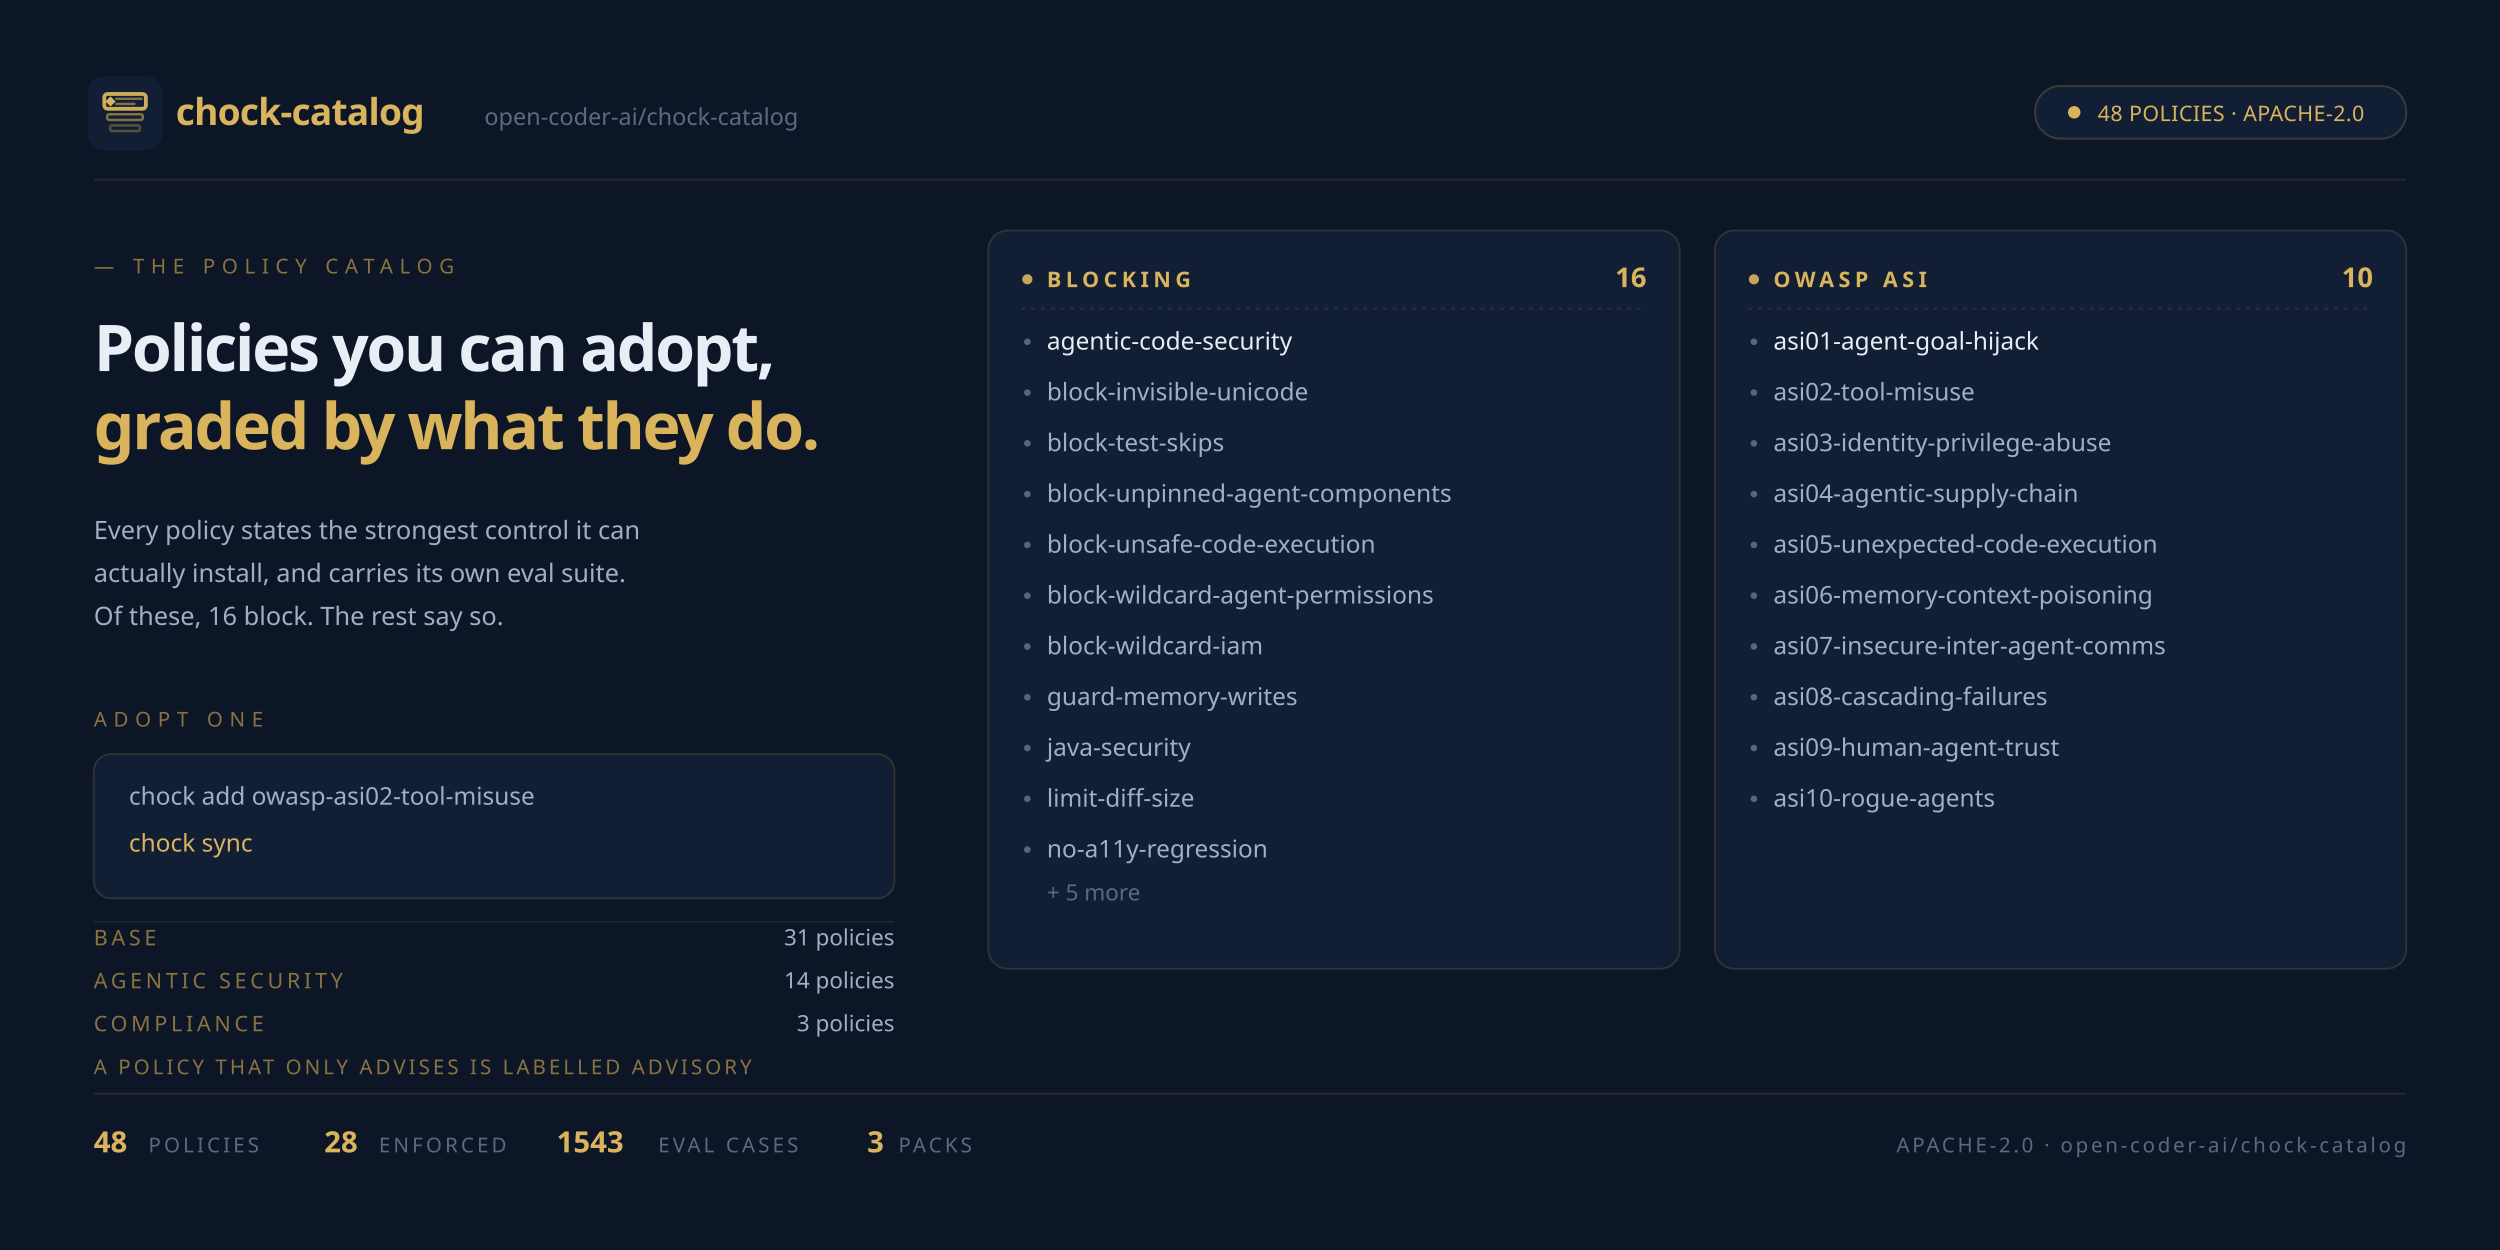
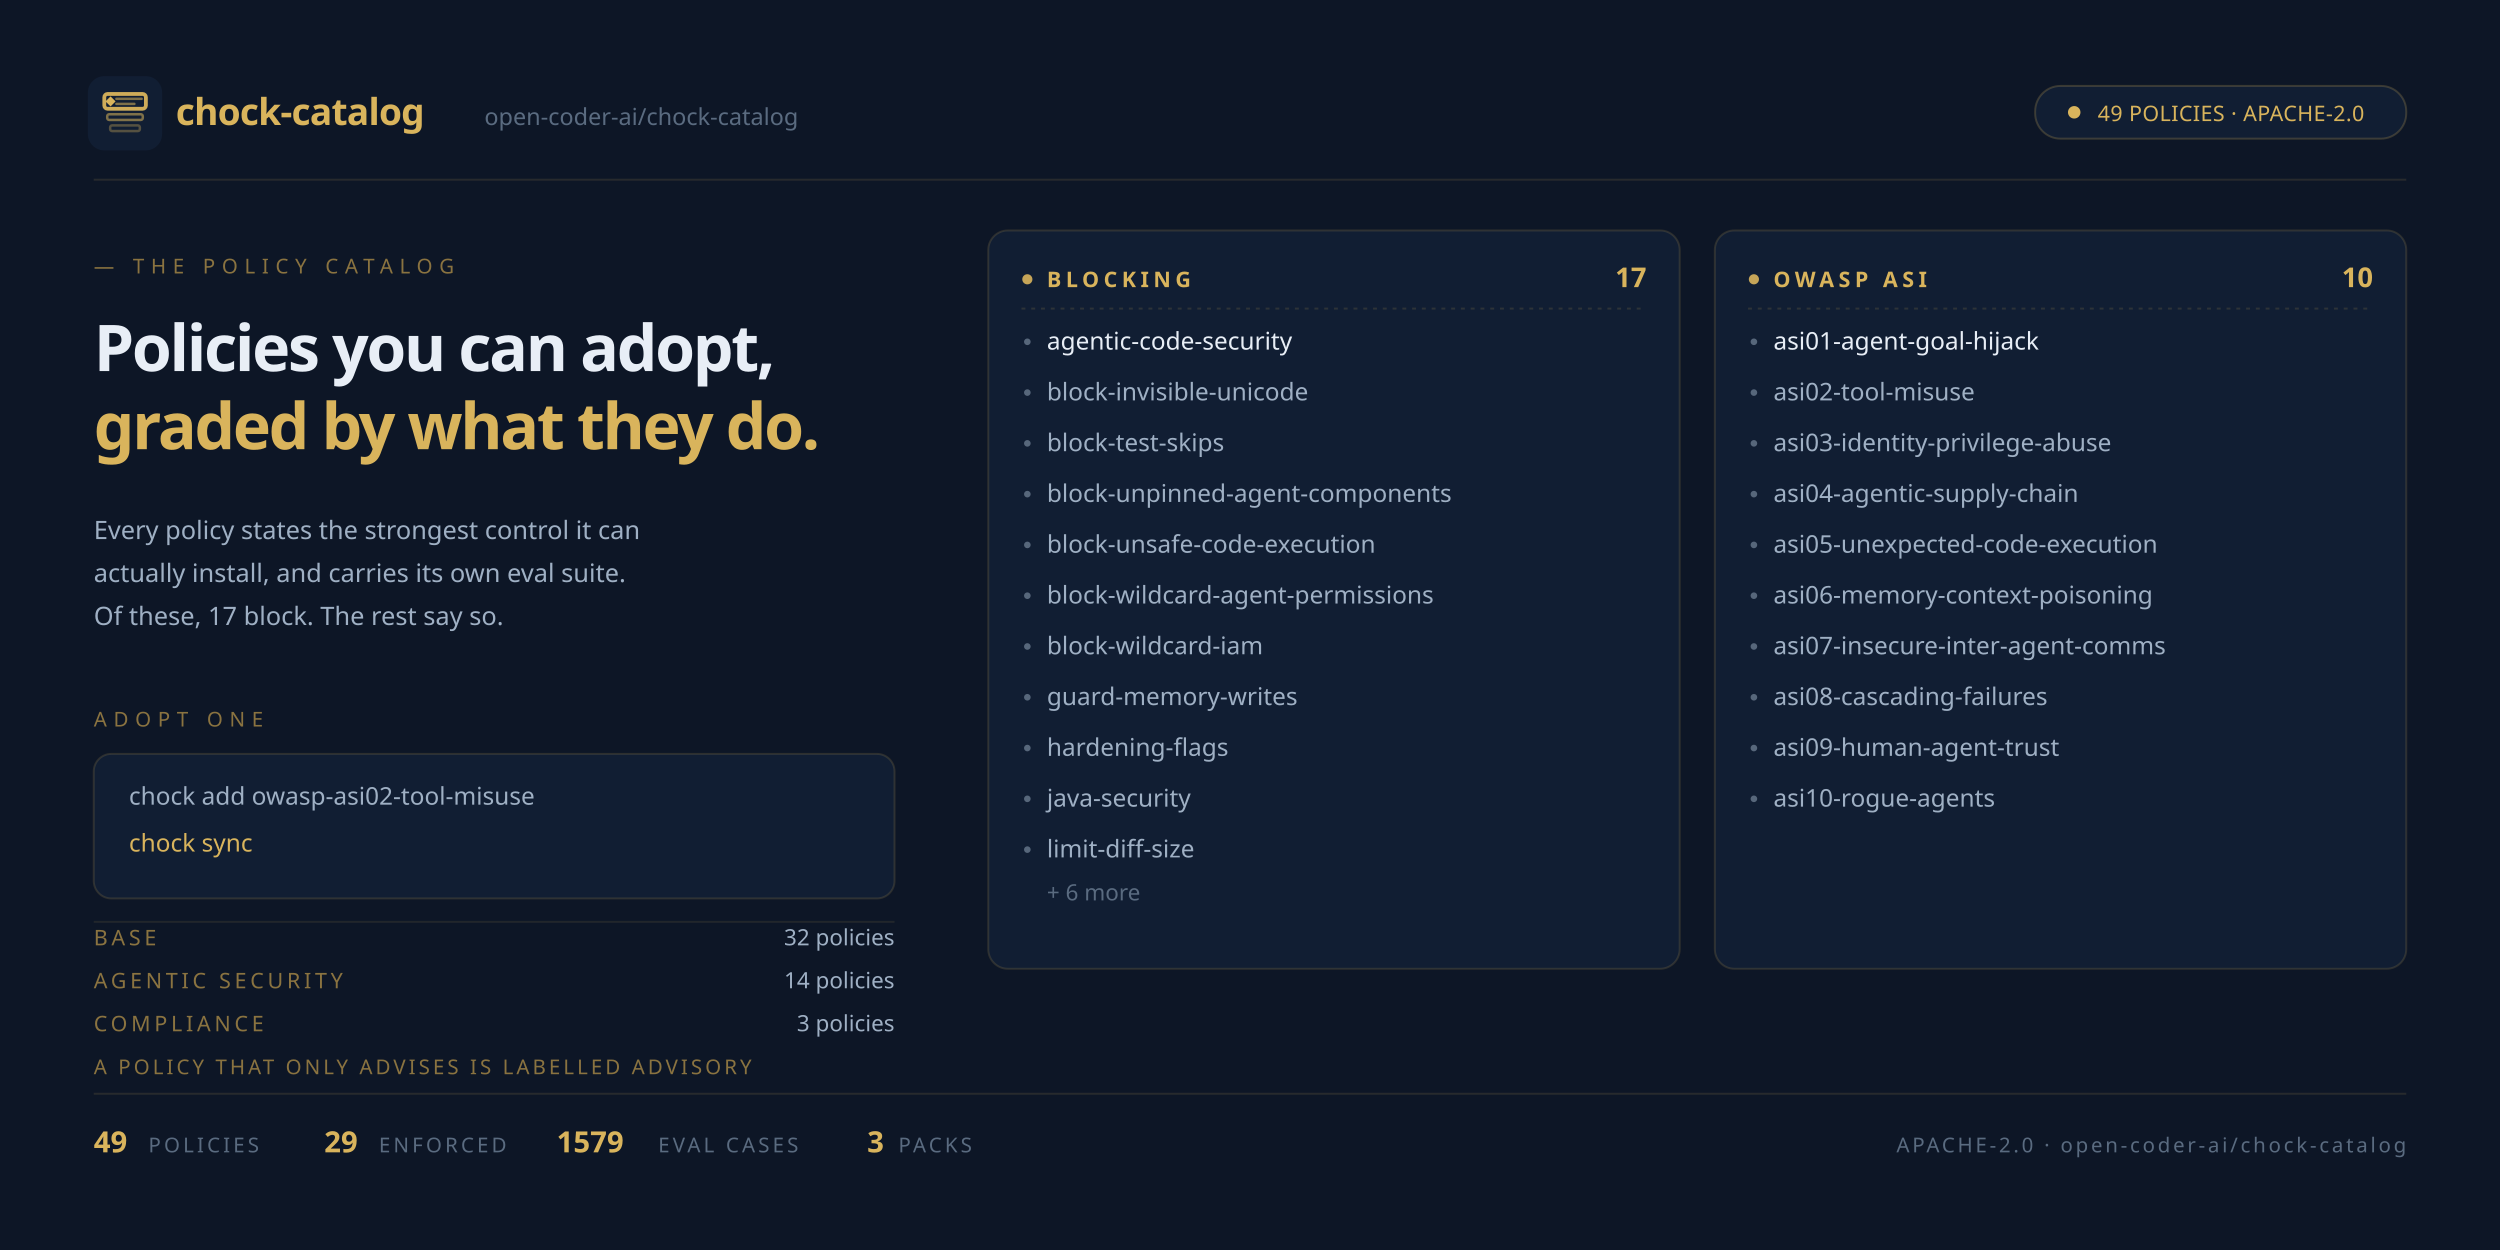
- <svg xmlns="http://www.w3.org/2000/svg" width="1280" height="640" viewBox="0 0 1280 640" role="img" aria-label="chock-catalog — the policy catalog for chock: policies you can adopt, graded by what they actually enforce. 48 policies across 3 packs (agentic-security 14, base 31, compliance 3); 28 enforced (19 at commit, 9 at pre-tool-use) and 20 advisory; 1543 eval cases. The 16 blocking policies: agentic-code-security, block-invisible-unicode, block-test-skips, block-unpinned-agent-components, block-unsafe-code-execution, block-wildcard-agent-permissions, block-wildcard-iam, guard-memory-writes, java-security, limit-diff-size, no-a11y-regression, pin-github-actions, protect-main-branch, protect-test-integrity, scan-secrets, verify-dependency-exists. Full OWASP Agentic Security Initiative top ten coverage, ASI01 through ASI10. Apache-2.0.">
+ <svg xmlns="http://www.w3.org/2000/svg" width="1280" height="640" viewBox="0 0 1280 640" role="img" aria-label="chock-catalog — the policy catalog for chock: policies you can adopt, graded by what they actually enforce. 49 policies across 3 packs (agentic-security 14, base 32, compliance 3); 29 enforced (20 at commit, 9 at pre-tool-use) and 20 advisory; 1579 eval cases. The 17 blocking policies: agentic-code-security, block-invisible-unicode, block-test-skips, block-unpinned-agent-components, block-unsafe-code-execution, block-wildcard-agent-permissions, block-wildcard-iam, guard-memory-writes, hardening-flags, java-security, limit-diff-size, no-a11y-regression, pin-github-actions, protect-main-branch, protect-test-integrity, scan-secrets, verify-dependency-exists. Full OWASP Agentic Security Initiative top ten coverage, ASI01 through ASI10. Apache-2.0.">
  <rect width="1280" height="640" fill="#0D1626" />
  <rect x="45.0" y="39.0" width="38" height="38" rx="8.4" fill="#111E33" />
  <rect x="56.4" y="64.2" width="15.2" height="2.9" rx="1.0" fill="none" stroke="#D9B45C" stroke-width="1.29" stroke-opacity="0.34" />
  <rect x="54.9" y="58.5" width="18.2" height="2.9" rx="1.0" fill="none" stroke="#D9B45C" stroke-width="1.29" stroke-opacity="0.55" />
  <rect x="53.4" y="48.1" width="21.3" height="7.6" rx="1.7" fill="none" stroke="#D9B45C" stroke-width="1.94" stroke-opacity="0.95" />
  <rect x="54.77" y="50.10" width="3.65" height="3.65" transform="rotate(45 56.59 51.92)" fill="#D9B45C" />
  <line x1="59.6" y1="50.6" x2="72.5" y2="50.6" stroke="#D9B45C" stroke-width="1.29" stroke-opacity="0.55" stroke-linecap="round" />
  <line x1="59.6" y1="53.2" x2="68.8" y2="53.2" stroke="#D9B45C" stroke-width="1.29" stroke-opacity="0.55" stroke-linecap="round" />
  <text x="90" y="64" font-family="Geist Mono" font-size="19" font-weight="700" letter-spacing="-0.4" fill="#D9B45C">chock-catalog</text>
  <text x="248" y="64" font-family="Geist Mono" font-size="12" fill="#5A6B80">open-coder-ai/chock-catalog</text>
  <rect x="1042" y="44" width="190" height="27" rx="13" fill="#111E33" stroke="#D9B45C" stroke-opacity="0.22" />
  <circle cx="1062" cy="57.5" r="3.2" fill="#D9B45C" />
-   <text x="1074" y="62" font-family="Geist Mono" font-size="11" letter-spacing="0.2" fill="#D9B45C">48 POLICIES · APACHE-2.0</text>
+   <text x="1074" y="62" font-family="Geist Mono" font-size="11" letter-spacing="0.2" fill="#D9B45C">49 POLICIES · APACHE-2.0</text>
  <line x1="48" y1="92" x2="1232" y2="92" stroke="#D9B45C" stroke-opacity="0.13" stroke-width="1" />
  <text x="48" y="140" font-family="Geist Mono" font-size="10.5" letter-spacing="3.4" fill="#8A7340">— THE POLICY CATALOG</text>
  <text x="48" y="190" font-family="Geist Mono" font-size="33" font-weight="700" letter-spacing="-1.2" fill="#E8EEF6">Policies you can adopt,</text>
  <text x="48" y="230" font-family="Geist Mono" font-size="33" font-weight="700" letter-spacing="-1.2" fill="#D9B45C">graded by what they do.</text>
  <text x="48" y="276" font-family="Geist Mono" font-size="13" fill="#9FB0C4">Every policy states the strongest control it can</text>
  <text x="48" y="298" font-family="Geist Mono" font-size="13" fill="#9FB0C4">actually install, and carries its own eval suite.</text>
-   <text x="48" y="320" font-family="Geist Mono" font-size="13" fill="#9FB0C4">Of these, 16 block. The rest say so.</text>
+   <text x="48" y="320" font-family="Geist Mono" font-size="13" fill="#9FB0C4">Of these, 17 block. The rest say so.</text>
  <text x="48" y="372" font-family="Geist Mono" font-size="10.5" letter-spacing="3.4" fill="#8A7340">ADOPT ONE</text>
  <rect x="48" y="386" width="410" height="74" rx="9" fill="#111E33" stroke="#D9B45C" stroke-opacity="0.16" />
  <text x="66" y="412" font-family="Geist Mono" font-size="12.5" fill="#9FB0C4">chock add owasp-asi02-tool-misuse</text>
  <text x="66" y="436" font-family="Geist Mono" font-size="12.5" fill="#D9B45C">chock sync</text>
  <line x1="48" y1="472" x2="458" y2="472" stroke="#D9B45C" stroke-opacity="0.10" stroke-width="1" />
  <text x="48" y="484" font-family="Geist Mono" font-size="11" letter-spacing="1.9" fill="#8A7340">BASE</text>
-   <text x="458" y="484" font-family="Geist Mono" font-size="11.5" text-anchor="end" fill="#9FB0C4">31 policies</text>
+   <text x="458" y="484" font-family="Geist Mono" font-size="11.5" text-anchor="end" fill="#9FB0C4">32 policies</text>
  <text x="48" y="506" font-family="Geist Mono" font-size="11" letter-spacing="1.9" fill="#8A7340">AGENTIC SECURITY</text>
  <text x="458" y="506" font-family="Geist Mono" font-size="11.5" text-anchor="end" fill="#9FB0C4">14 policies</text>
  <text x="48" y="528" font-family="Geist Mono" font-size="11" letter-spacing="1.9" fill="#8A7340">COMPLIANCE</text>
  <text x="458" y="528" font-family="Geist Mono" font-size="11.5" text-anchor="end" fill="#9FB0C4">3 policies</text>
  <text x="48" y="550" font-family="Geist Mono" font-size="10.5" letter-spacing="1.55" fill="#8A7340">A POLICY THAT ONLY ADVISES IS LABELLED ADVISORY</text>
  <rect x="506" y="118" width="354" height="378" rx="10" fill="#111E33" stroke="#D9B45C" stroke-opacity="0.16" stroke-width="1" />
  <circle cx="526" cy="143" r="2.6" fill="#D9B45C" fill-opacity="0.9" />
  <text x="536" y="147" font-family="Geist Mono" font-size="11" font-weight="700" letter-spacing="2.3" fill="#D9B45C">BLOCKING</text>
-   <text x="843" y="147" font-family="Geist Mono" font-size="14" font-weight="700" text-anchor="end" fill="#D9B45C">16</text>
+   <text x="843" y="147" font-family="Geist Mono" font-size="14" font-weight="700" text-anchor="end" fill="#D9B45C">17</text>
  <line x1="523" y1="158" x2="843" y2="158" stroke="#D9B45C" stroke-opacity="0.14" stroke-width="1" stroke-dasharray="2 3" />
  <circle cx="526" cy="175" r="1.7" fill="#9FB0C4" fill-opacity="0.5" />
  <text x="536" y="179" font-family="Geist Mono" font-size="12.5" fill="#E8EEF6">agentic-code-security</text>
  <circle cx="526" cy="201" r="1.7" fill="#9FB0C4" fill-opacity="0.5" />
  <text x="536" y="205" font-family="Geist Mono" font-size="12.5" fill="#9FB0C4">block-invisible-unicode</text>
  <circle cx="526" cy="227" r="1.7" fill="#9FB0C4" fill-opacity="0.5" />
  <text x="536" y="231" font-family="Geist Mono" font-size="12.5" fill="#9FB0C4">block-test-skips</text>
  <circle cx="526" cy="253" r="1.7" fill="#9FB0C4" fill-opacity="0.5" />
  <text x="536" y="257" font-family="Geist Mono" font-size="12.5" fill="#9FB0C4">block-unpinned-agent-components</text>
  <circle cx="526" cy="279" r="1.7" fill="#9FB0C4" fill-opacity="0.5" />
  <text x="536" y="283" font-family="Geist Mono" font-size="12.5" fill="#9FB0C4">block-unsafe-code-execution</text>
  <circle cx="526" cy="305" r="1.7" fill="#9FB0C4" fill-opacity="0.5" />
  <text x="536" y="309" font-family="Geist Mono" font-size="12.5" fill="#9FB0C4">block-wildcard-agent-permissions</text>
  <circle cx="526" cy="331" r="1.7" fill="#9FB0C4" fill-opacity="0.5" />
  <text x="536" y="335" font-family="Geist Mono" font-size="12.5" fill="#9FB0C4">block-wildcard-iam</text>
  <circle cx="526" cy="357" r="1.7" fill="#9FB0C4" fill-opacity="0.5" />
  <text x="536" y="361" font-family="Geist Mono" font-size="12.5" fill="#9FB0C4">guard-memory-writes</text>
  <circle cx="526" cy="383" r="1.7" fill="#9FB0C4" fill-opacity="0.5" />
-   <text x="536" y="387" font-family="Geist Mono" font-size="12.5" fill="#9FB0C4">java-security</text>
+   <text x="536" y="387" font-family="Geist Mono" font-size="12.5" fill="#9FB0C4">hardening-flags</text>
  <circle cx="526" cy="409" r="1.7" fill="#9FB0C4" fill-opacity="0.5" />
-   <text x="536" y="413" font-family="Geist Mono" font-size="12.5" fill="#9FB0C4">limit-diff-size</text>
+   <text x="536" y="413" font-family="Geist Mono" font-size="12.5" fill="#9FB0C4">java-security</text>
  <circle cx="526" cy="435" r="1.7" fill="#9FB0C4" fill-opacity="0.5" />
-   <text x="536" y="439" font-family="Geist Mono" font-size="12.5" fill="#9FB0C4">no-a11y-regression</text>
-   <text x="536" y="461" font-family="Geist Mono" font-size="11.5" fill="#5A6B80">+ 5 more</text>
+   <text x="536" y="439" font-family="Geist Mono" font-size="12.5" fill="#9FB0C4">limit-diff-size</text>
+   <text x="536" y="461" font-family="Geist Mono" font-size="11.5" fill="#5A6B80">+ 6 more</text>
  <rect x="878" y="118" width="354" height="378" rx="10" fill="#111E33" stroke="#D9B45C" stroke-opacity="0.16" stroke-width="1" />
  <circle cx="898" cy="143" r="2.6" fill="#D9B45C" fill-opacity="0.9" />
  <text x="908" y="147" font-family="Geist Mono" font-size="11" font-weight="700" letter-spacing="2.3" fill="#D9B45C">OWASP ASI</text>
  <text x="1215" y="147" font-family="Geist Mono" font-size="14" font-weight="700" text-anchor="end" fill="#D9B45C">10</text>
  <line x1="895" y1="158" x2="1215" y2="158" stroke="#D9B45C" stroke-opacity="0.14" stroke-width="1" stroke-dasharray="2 3" />
  <circle cx="898" cy="175" r="1.7" fill="#9FB0C4" fill-opacity="0.5" />
  <text x="908" y="179" font-family="Geist Mono" font-size="12.5" fill="#E8EEF6">asi01-agent-goal-hijack</text>
  <circle cx="898" cy="201" r="1.7" fill="#9FB0C4" fill-opacity="0.5" />
  <text x="908" y="205" font-family="Geist Mono" font-size="12.5" fill="#9FB0C4">asi02-tool-misuse</text>
  <circle cx="898" cy="227" r="1.7" fill="#9FB0C4" fill-opacity="0.5" />
  <text x="908" y="231" font-family="Geist Mono" font-size="12.5" fill="#9FB0C4">asi03-identity-privilege-abuse</text>
  <circle cx="898" cy="253" r="1.7" fill="#9FB0C4" fill-opacity="0.5" />
  <text x="908" y="257" font-family="Geist Mono" font-size="12.5" fill="#9FB0C4">asi04-agentic-supply-chain</text>
  <circle cx="898" cy="279" r="1.7" fill="#9FB0C4" fill-opacity="0.5" />
  <text x="908" y="283" font-family="Geist Mono" font-size="12.5" fill="#9FB0C4">asi05-unexpected-code-execution</text>
  <circle cx="898" cy="305" r="1.7" fill="#9FB0C4" fill-opacity="0.5" />
  <text x="908" y="309" font-family="Geist Mono" font-size="12.5" fill="#9FB0C4">asi06-memory-context-poisoning</text>
  <circle cx="898" cy="331" r="1.7" fill="#9FB0C4" fill-opacity="0.5" />
  <text x="908" y="335" font-family="Geist Mono" font-size="12.5" fill="#9FB0C4">asi07-insecure-inter-agent-comms</text>
  <circle cx="898" cy="357" r="1.7" fill="#9FB0C4" fill-opacity="0.5" />
  <text x="908" y="361" font-family="Geist Mono" font-size="12.5" fill="#9FB0C4">asi08-cascading-failures</text>
  <circle cx="898" cy="383" r="1.7" fill="#9FB0C4" fill-opacity="0.5" />
  <text x="908" y="387" font-family="Geist Mono" font-size="12.5" fill="#9FB0C4">asi09-human-agent-trust</text>
  <circle cx="898" cy="409" r="1.7" fill="#9FB0C4" fill-opacity="0.5" />
  <text x="908" y="413" font-family="Geist Mono" font-size="12.5" fill="#9FB0C4">asi10-rogue-agents</text>
  <line x1="48" y1="560" x2="1232" y2="560" stroke="#D9B45C" stroke-opacity="0.13" stroke-width="1" />
-   <text x="48" y="590" font-family="Geist Mono" font-size="15" font-weight="700" fill="#D9B45C">48</text>
+   <text x="48" y="590" font-family="Geist Mono" font-size="15" font-weight="700" fill="#D9B45C">49</text>
  <text x="76" y="590" font-family="Geist Mono" font-size="10.5" letter-spacing="1.6" fill="#5A6B80">POLICIES</text>
-   <text x="166" y="590" font-family="Geist Mono" font-size="15" font-weight="700" fill="#D9B45C">28</text>
+   <text x="166" y="590" font-family="Geist Mono" font-size="15" font-weight="700" fill="#D9B45C">29</text>
  <text x="194" y="590" font-family="Geist Mono" font-size="10.5" letter-spacing="1.6" fill="#5A6B80">ENFORCED</text>
-   <text x="285" y="590" font-family="Geist Mono" font-size="15" font-weight="700" fill="#D9B45C">1543</text>
+   <text x="285" y="590" font-family="Geist Mono" font-size="15" font-weight="700" fill="#D9B45C">1579</text>
  <text x="337" y="590" font-family="Geist Mono" font-size="10.5" letter-spacing="1.6" fill="#5A6B80">EVAL CASES</text>
  <text x="444" y="590" font-family="Geist Mono" font-size="15" font-weight="700" fill="#D9B45C">3</text>
  <text x="460" y="590" font-family="Geist Mono" font-size="10.5" letter-spacing="1.6" fill="#5A6B80">PACKS</text>
  <text x="1232" y="590" font-family="Geist Mono" font-size="10.5" letter-spacing="1.4" text-anchor="end" fill="#5A6B80">APACHE-2.0 · open-coder-ai/chock-catalog</text>
</svg>
